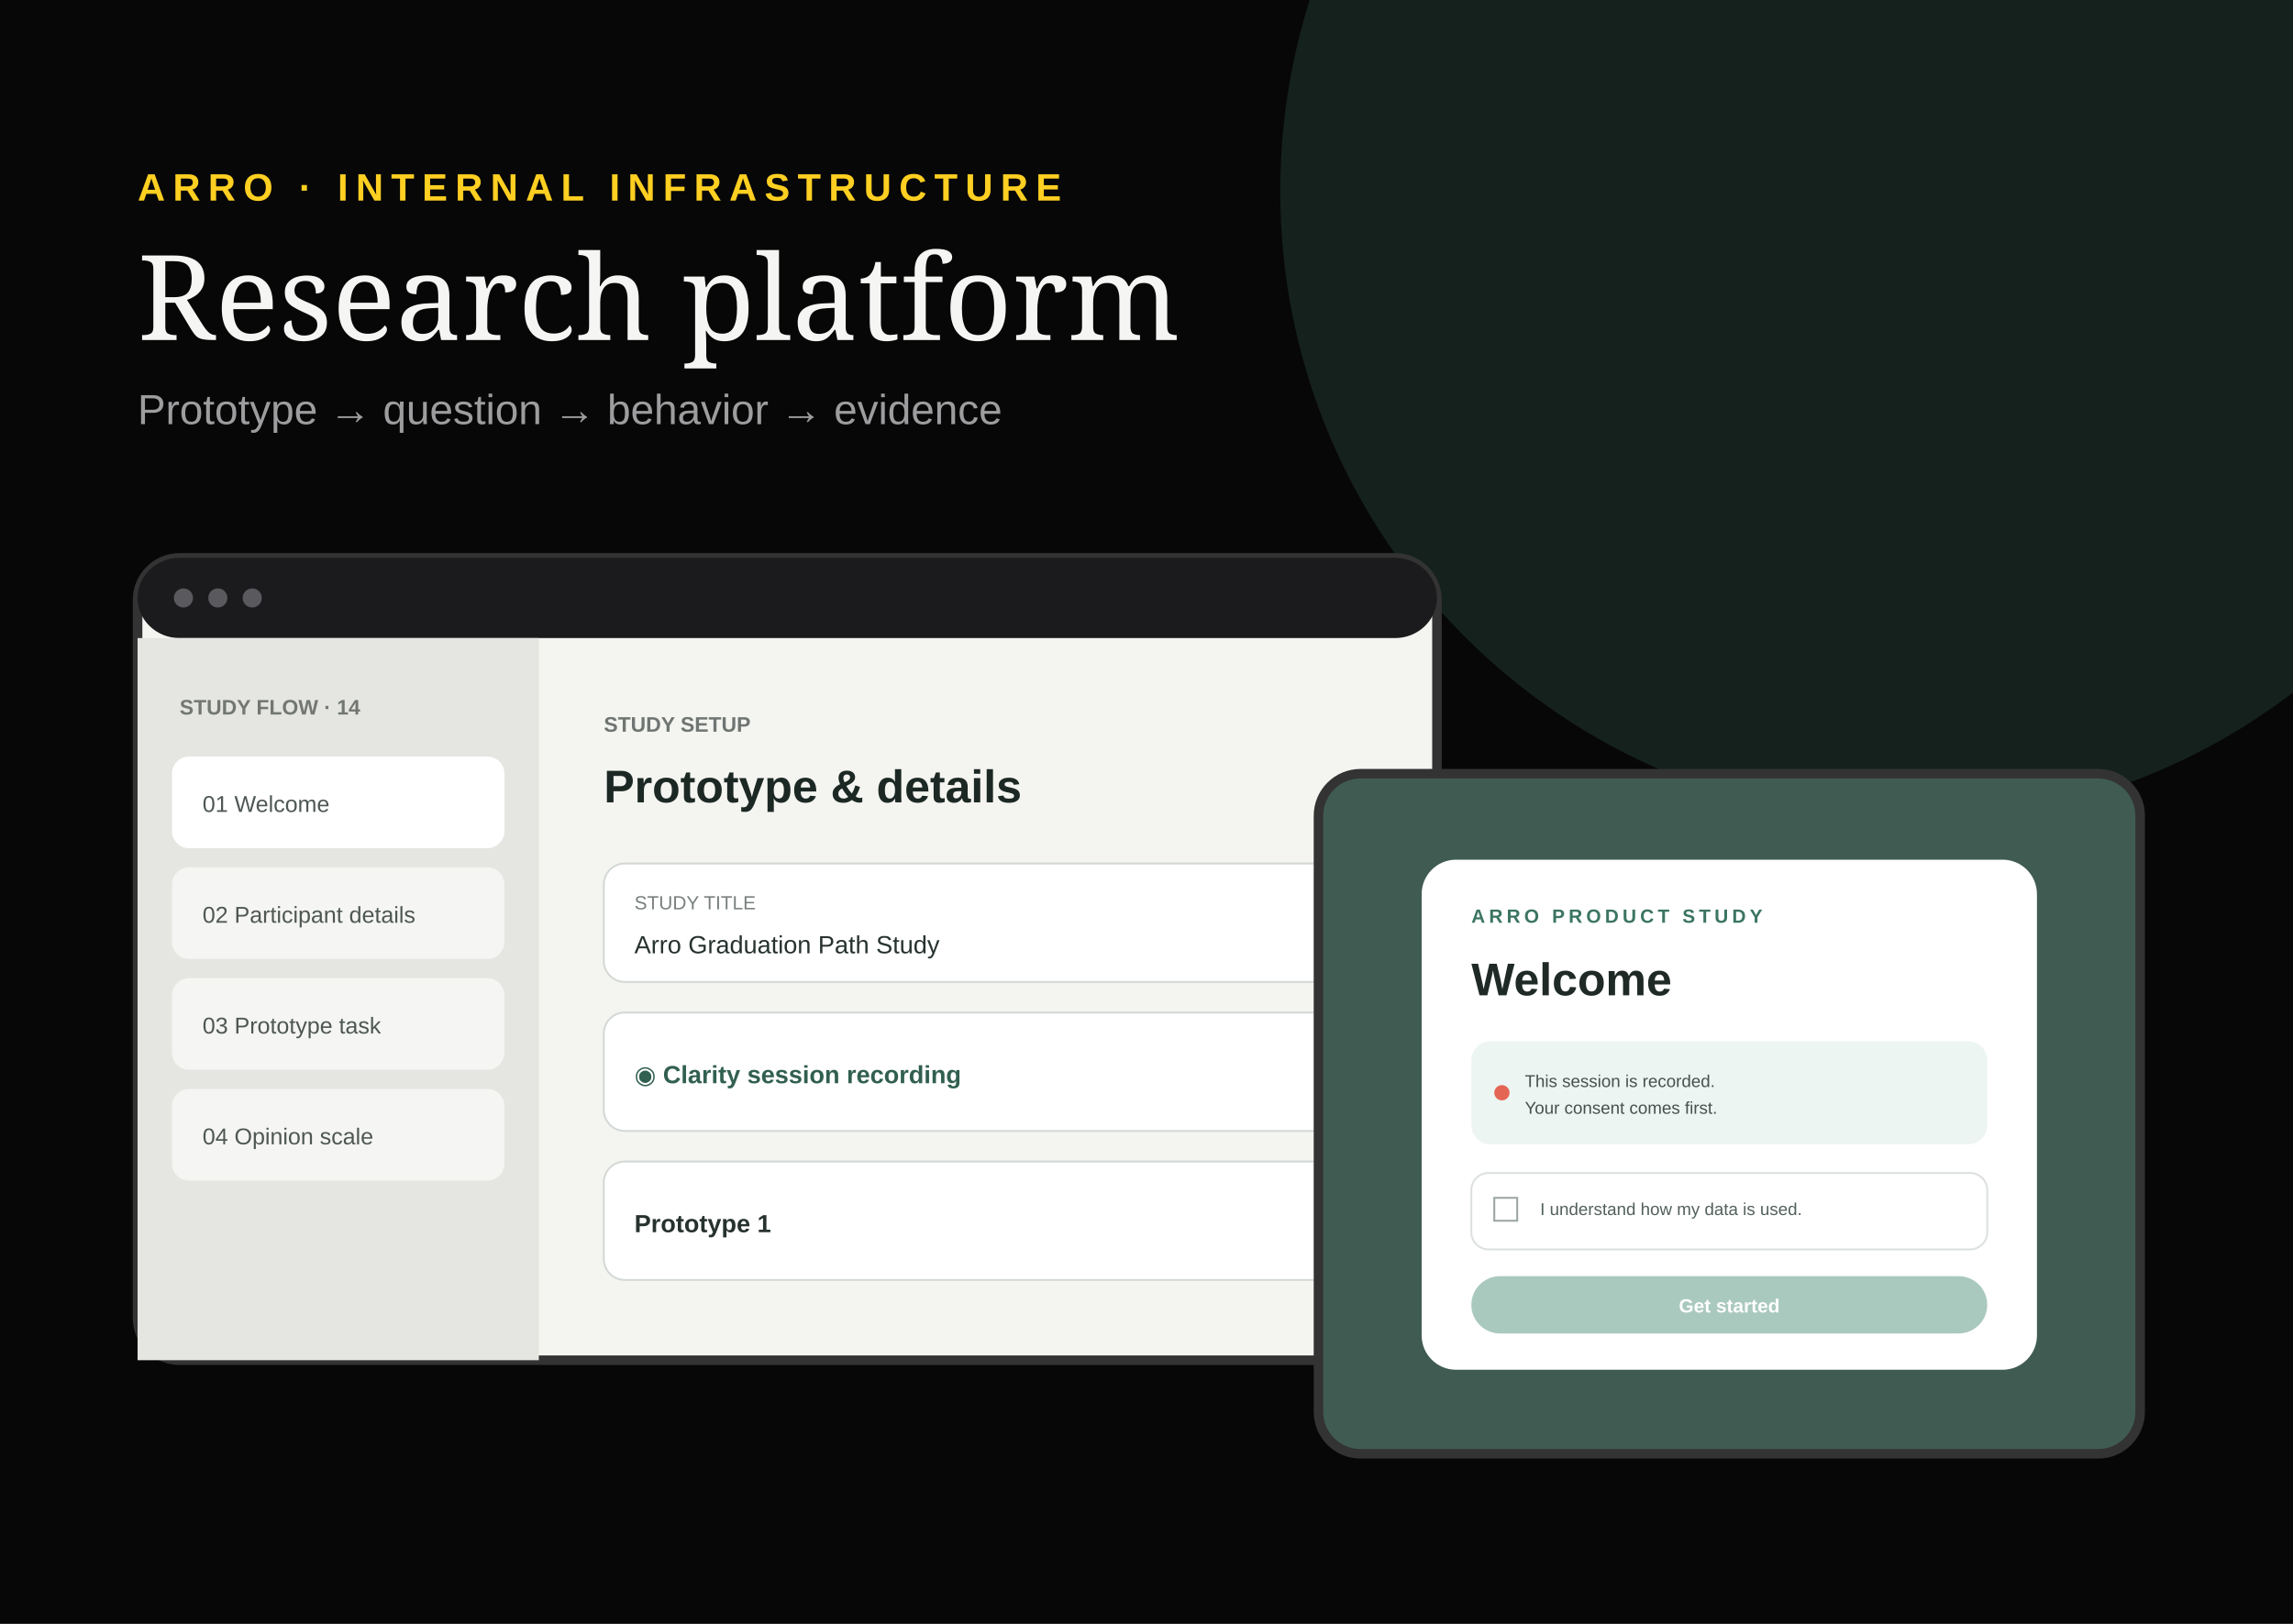
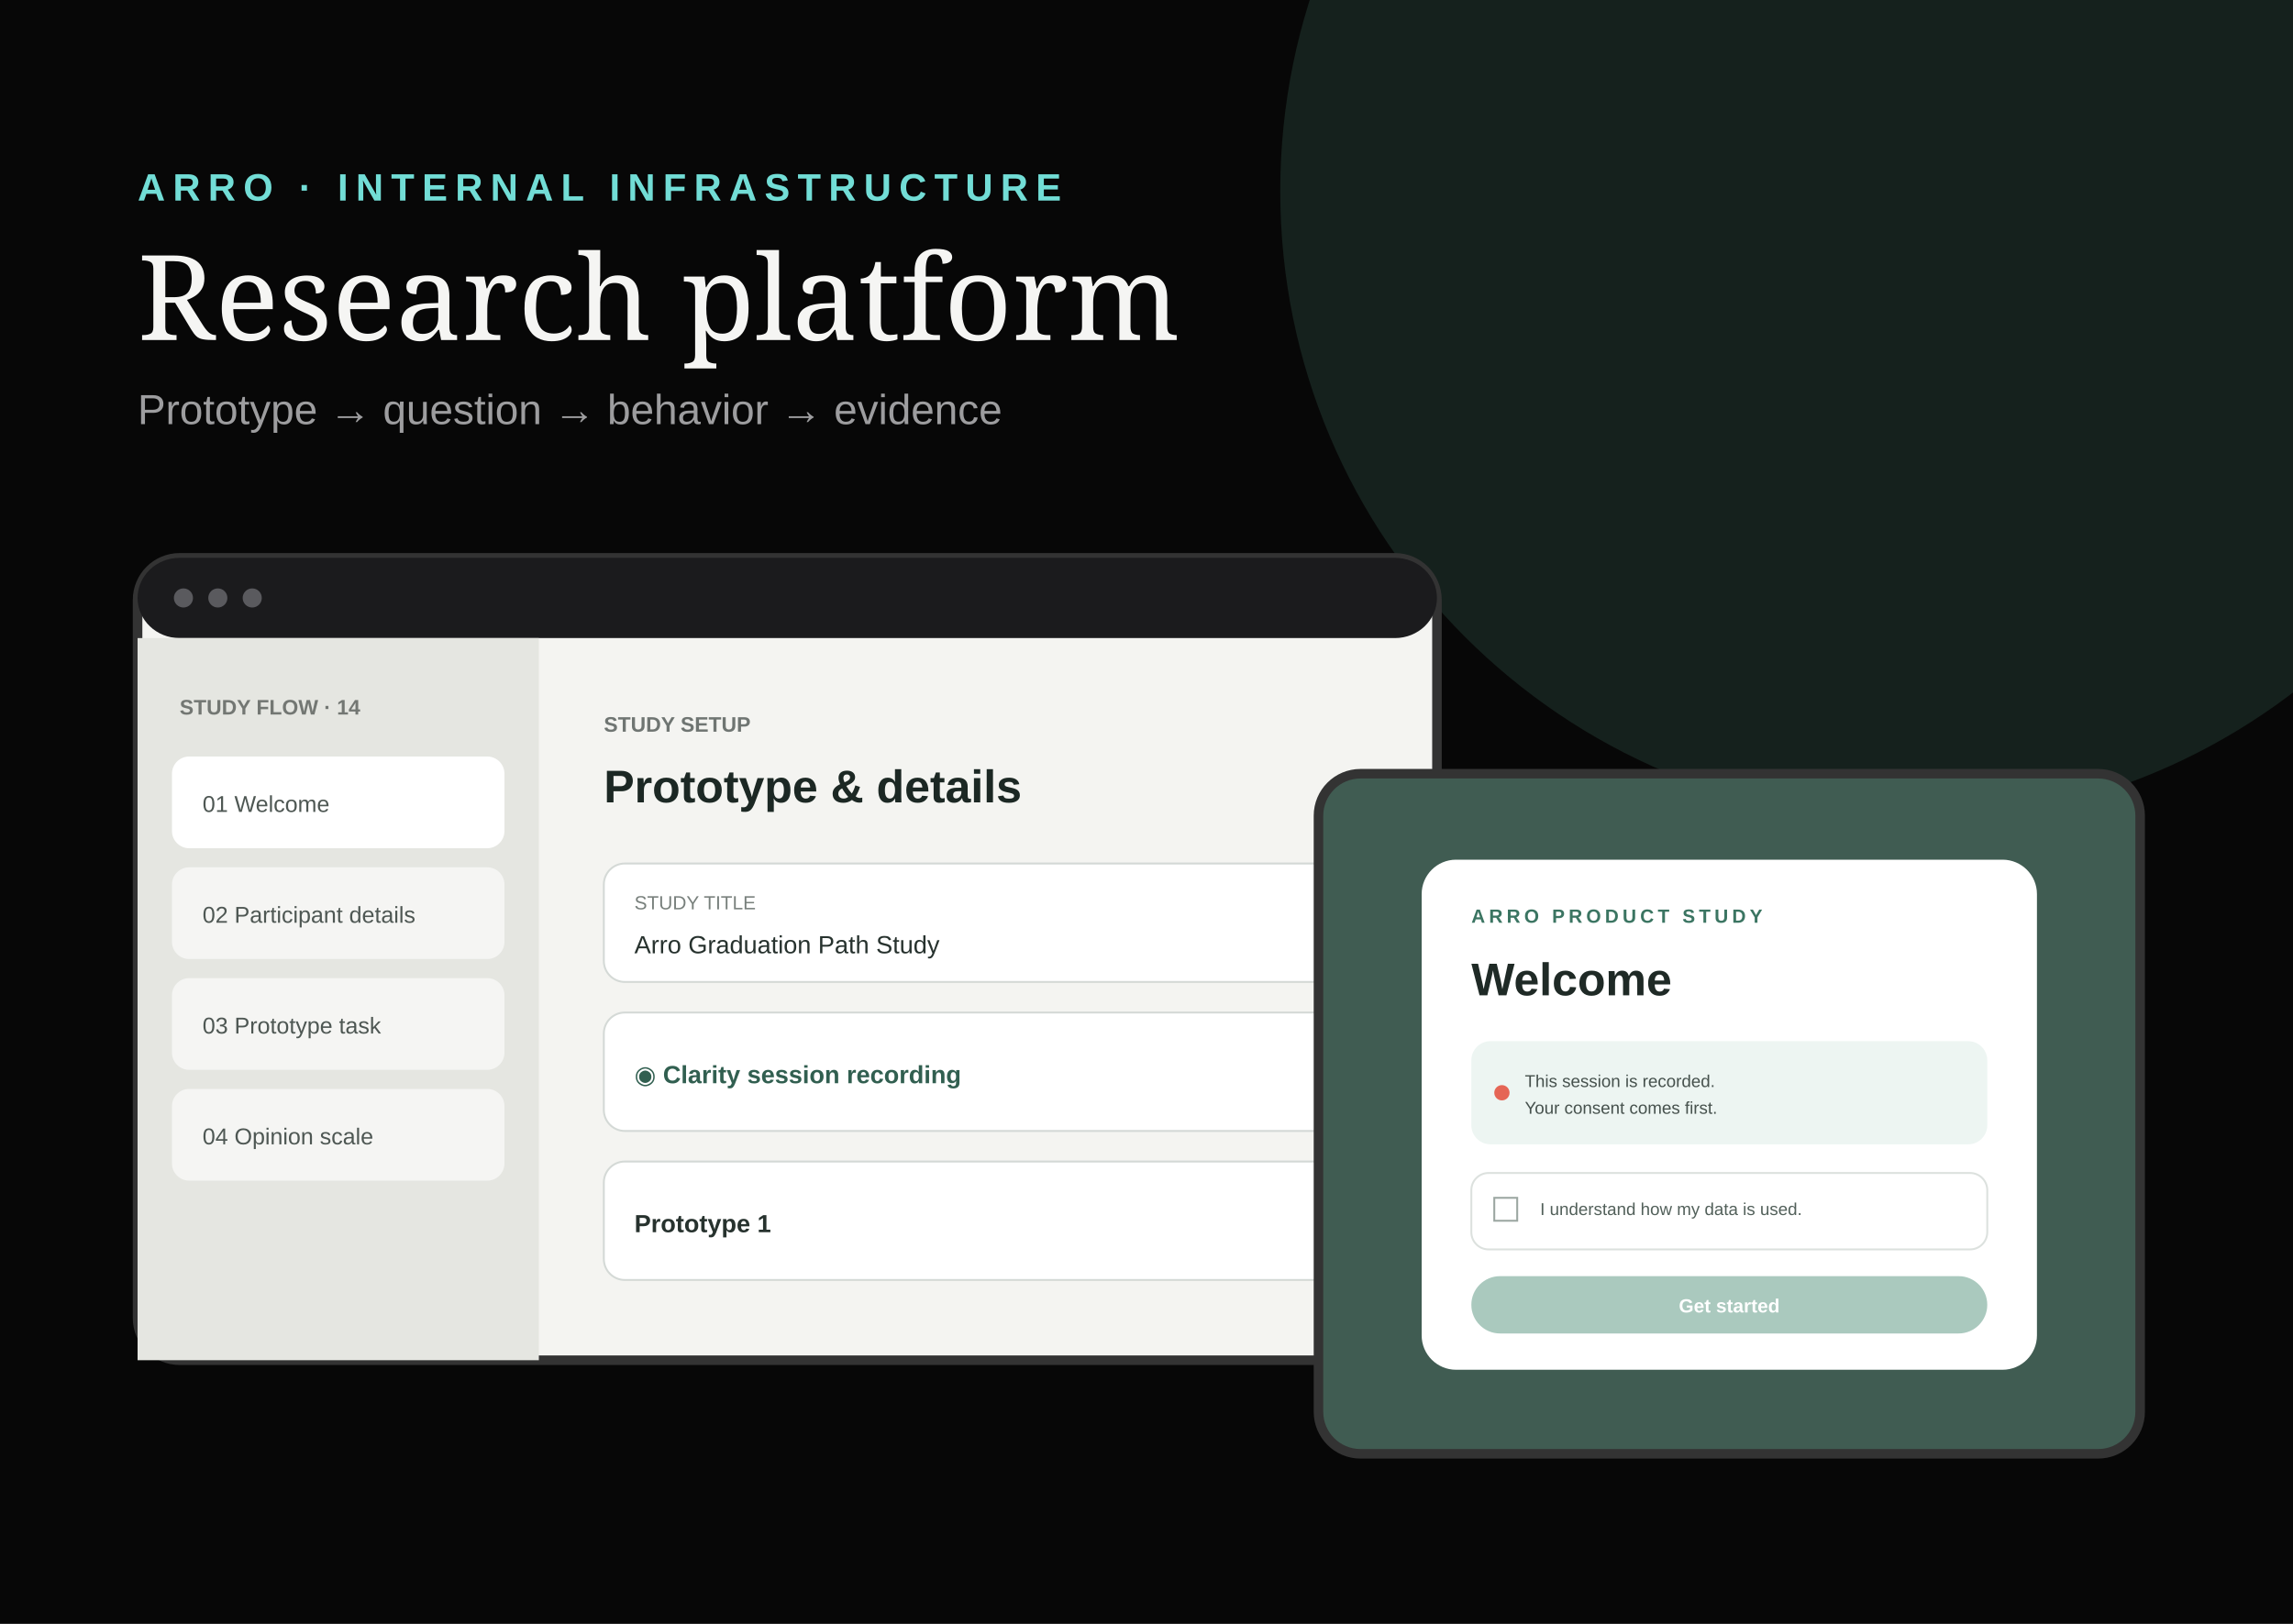
<svg xmlns="http://www.w3.org/2000/svg" viewBox="0 0 1200 850" role="img" aria-labelledby="title desc">
  <rect width="1200" height="850" fill="#070707" />
  <circle cx="1000" cy="100" r="330" fill="#1a2b25" opacity=".72" />
-   <text x="72" y="105" fill="#ffcf21" font-family="Arial,sans-serif" font-size="20" font-weight="700" letter-spacing="4">ARRO · INTERNAL INFRASTRUCTURE</text>
+   <text x="72" y="105" fill="#72ddd6" font-family="Arial,sans-serif" font-size="20" font-weight="700" letter-spacing="4">ARRO · INTERNAL INFRASTRUCTURE</text>
  <text x="72" y="178" fill="#f5f5f3" font-family="Georgia,serif" font-size="62">Research platform</text>
  <text x="72" y="222" fill="#9d9d9f" font-family="Arial,sans-serif" font-size="22">Prototype → question → behavior → evidence</text>
  <g transform="translate(72 292)">
    <rect width="680" height="420" rx="22" fill="#f4f4f1" stroke="#333" stroke-width="5" />
    <rect width="680" height="42" rx="22" fill="#1b1b1d" />
    <circle cx="24" cy="21" r="5" fill="#5a5a5e" />
    <circle cx="42" cy="21" r="5" fill="#5a5a5e" />
    <circle cx="60" cy="21" r="5" fill="#5a5a5e" />
    <rect y="42" width="210" height="378" fill="#e5e6e1" />
    <text x="22" y="82" fill="#737773" font-family="Arial,sans-serif" font-size="11" font-weight="700">STUDY FLOW · 14</text>
    <g fill="#fff">
      <rect x="18" y="104" width="174" height="48" rx="9" />
      <rect x="18" y="162" width="174" height="48" rx="9" opacity=".6" />
      <rect x="18" y="220" width="174" height="48" rx="9" opacity=".6" />
      <rect x="18" y="278" width="174" height="48" rx="9" opacity=".6" />
    </g>
    <g fill="#4e5753" font-family="Arial,sans-serif" font-size="12">
      <text x="34" y="133">01  Welcome</text>
      <text x="34" y="191">02  Participant details</text>
      <text x="34" y="249">03  Prototype task</text>
      <text x="34" y="307">04  Opinion scale</text>
    </g>
    <text x="244" y="91" fill="#6f7572" font-family="Arial,sans-serif" font-size="11" font-weight="700">STUDY SETUP</text>
    <text x="244" y="128" fill="#1c2824" font-family="Arial,sans-serif" font-size="24" font-weight="700">Prototype &amp; details</text>
    <rect x="244" y="160" width="392" height="62" rx="11" fill="#fff" stroke="#d4d9d6" />
    <text x="260" y="184" fill="#78807c" font-family="Arial,sans-serif" font-size="10">STUDY TITLE</text>
    <text x="260" y="207" fill="#27322e" font-family="Arial,sans-serif" font-size="13">Arro Graduation Path Study</text>
    <rect x="244" y="238" width="392" height="62" rx="11" fill="#fff" stroke="#d4d9d6" />
    <text x="260" y="275" fill="#315f50" font-family="Arial,sans-serif" font-size="13" font-weight="700">◉  Clarity session recording</text>
    <rect x="244" y="316" width="392" height="62" rx="11" fill="#fff" stroke="#d4d9d6" />
    <text x="260" y="353" fill="#27322e" font-family="Arial,sans-serif" font-size="13" font-weight="700">Prototype 1</text>
  </g>
  <g transform="translate(690 405)">
    <rect width="430" height="356" rx="22" fill="#405c52" stroke="#333" stroke-width="5" />
    <rect x="54" y="45" width="322" height="267" rx="18" fill="#fff" />
    <text x="80" y="78" fill="#3b7562" font-family="Arial,sans-serif" font-size="10" font-weight="700" letter-spacing="2">ARRO PRODUCT STUDY</text>
    <text x="80" y="116" fill="#1f2a26" font-family="Arial,sans-serif" font-size="24" font-weight="700">Welcome</text>
    <rect x="80" y="140" width="270" height="54" rx="10" fill="#edf5f2" />
    <circle cx="96" cy="167" r="4" fill="#e56555" />
    <text x="108" y="164" fill="#46514d" font-family="Arial,sans-serif" font-size="9">This session is recorded.</text>
    <text x="108" y="178" fill="#46514d" font-family="Arial,sans-serif" font-size="9">Your consent comes first.</text>
    <rect x="80" y="209" width="270" height="40" rx="9" fill="#fff" stroke="#dce1de" />
    <rect x="92" y="222" width="12" height="12" fill="none" stroke="#9ca7a2" />
    <text x="116" y="231" fill="#52605a" font-family="Arial,sans-serif" font-size="9">I understand how my data is used.</text>
    <rect x="80" y="263" width="270" height="30" rx="15" fill="#aac9be" />
    <text x="215" y="282" text-anchor="middle" fill="#fff" font-family="Arial,sans-serif" font-size="10" font-weight="700">Get started</text>
  </g>
</svg>
